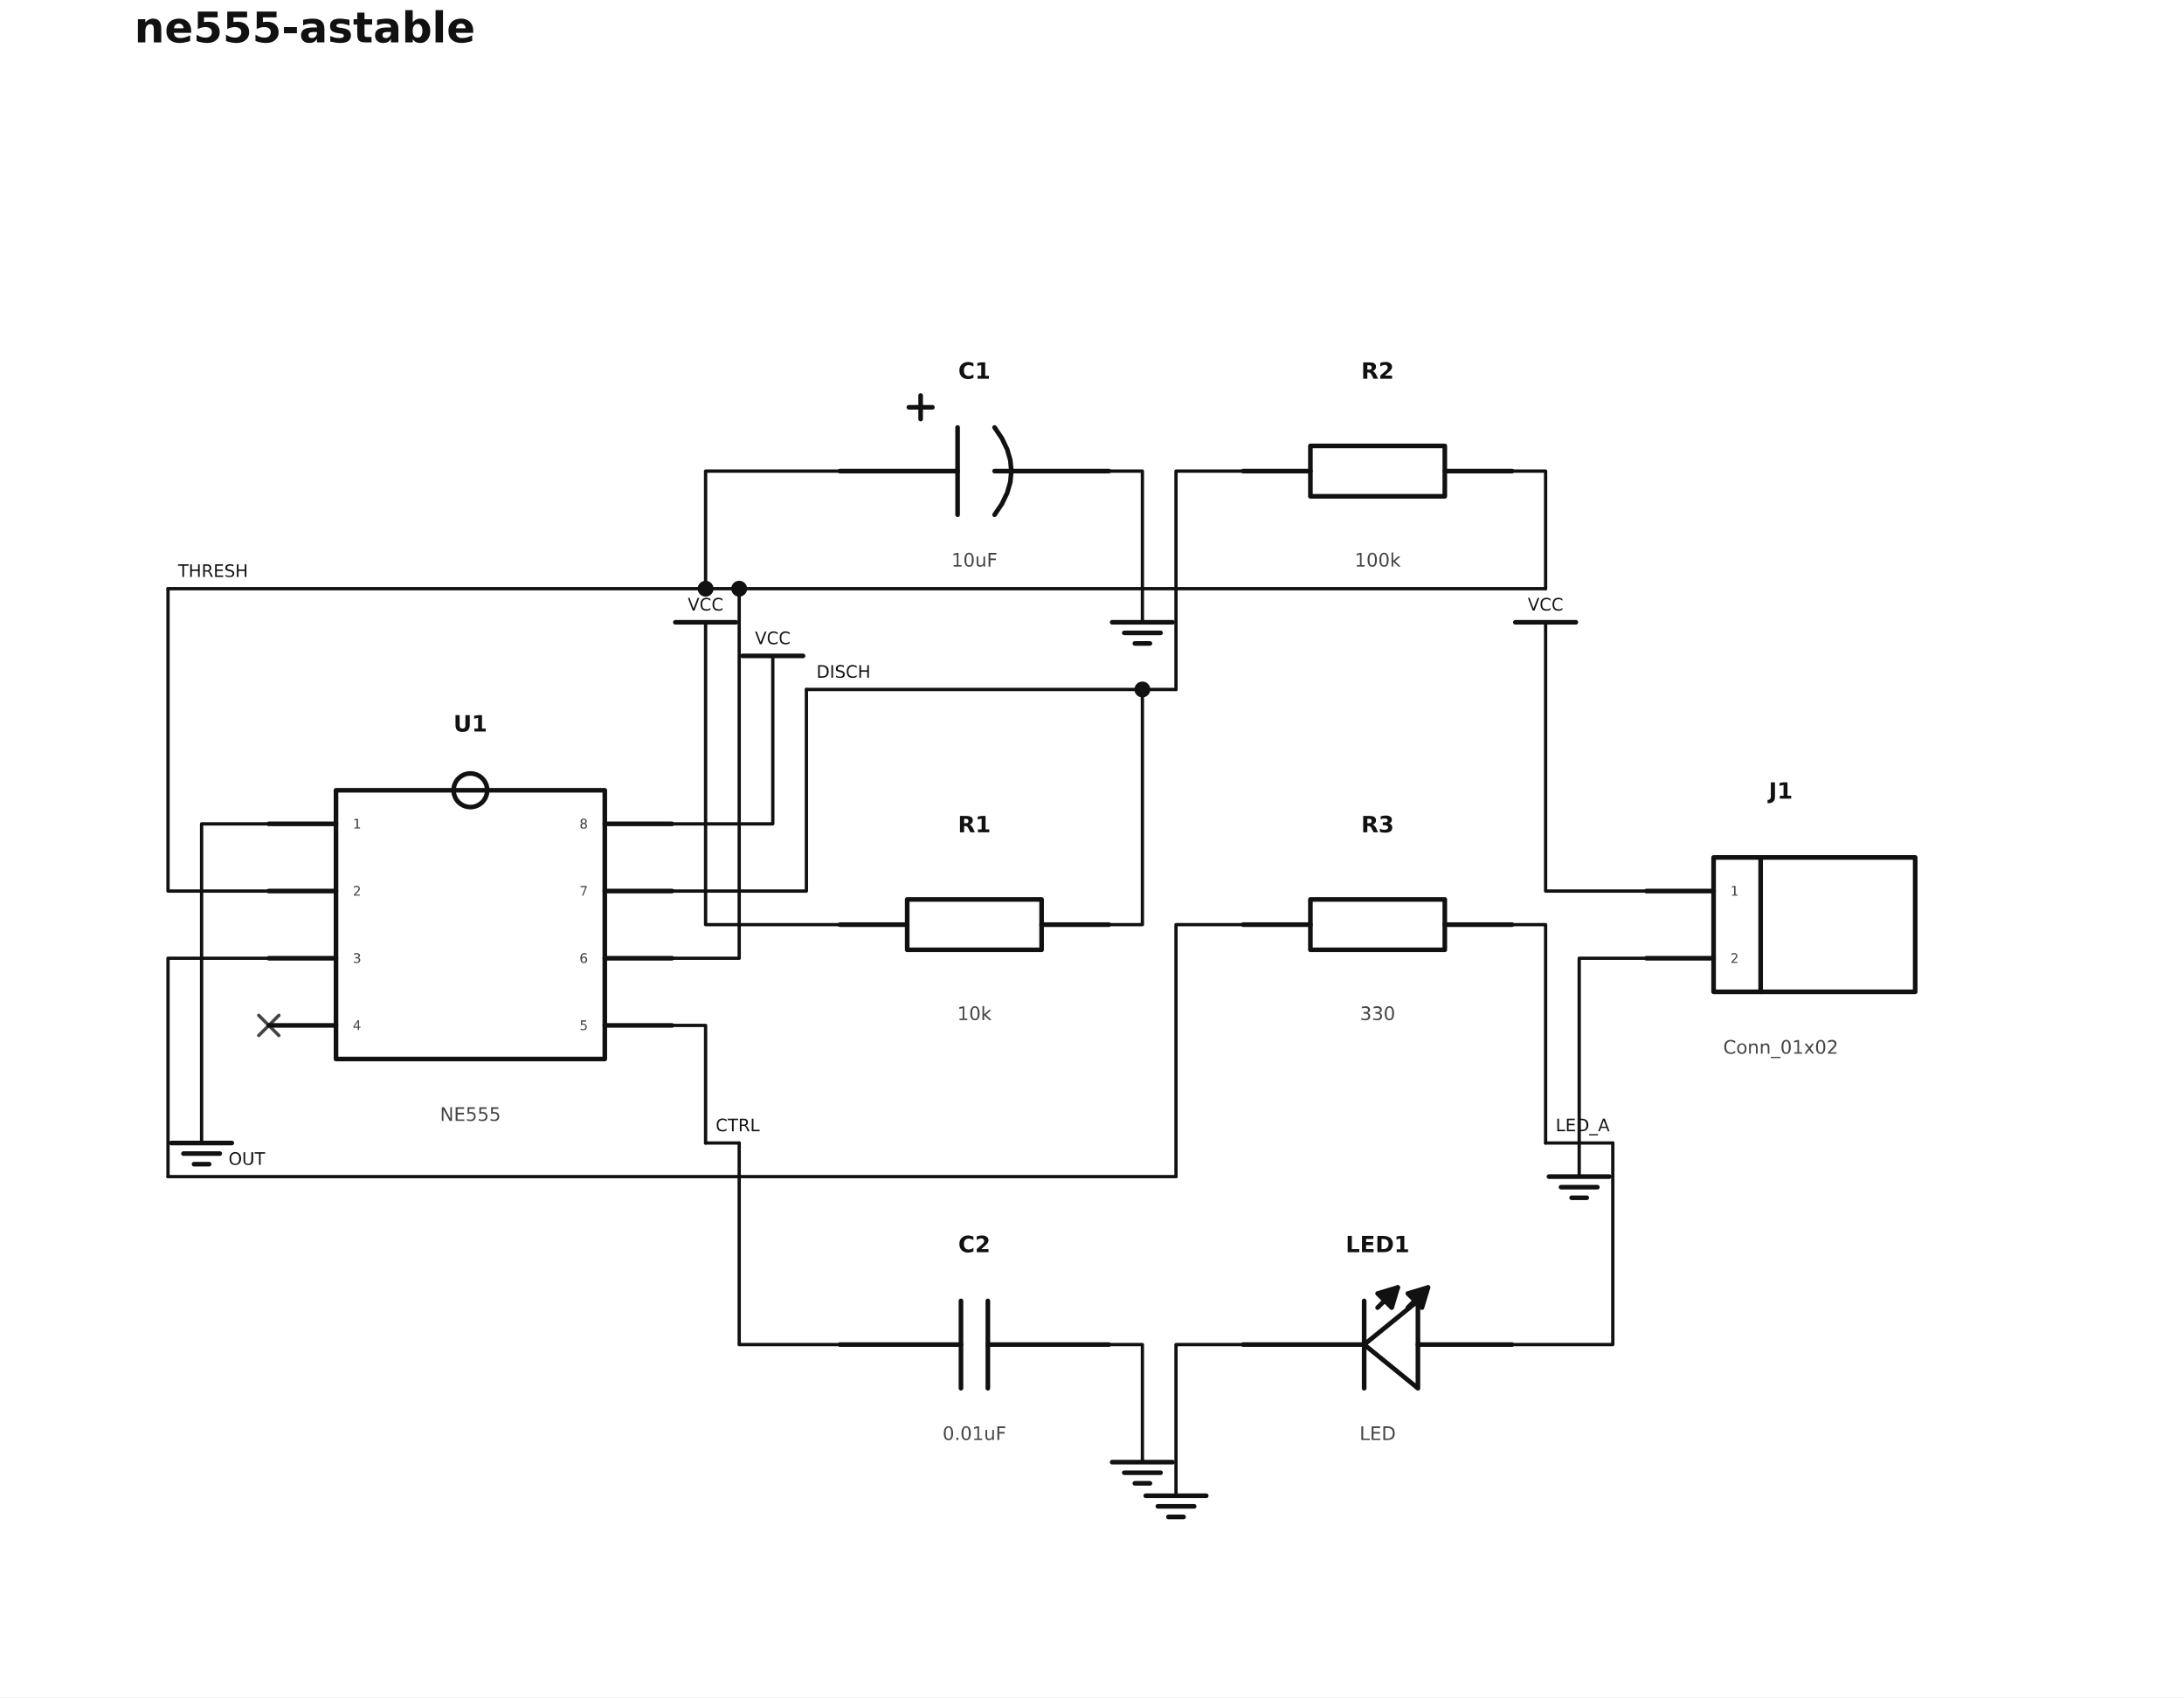
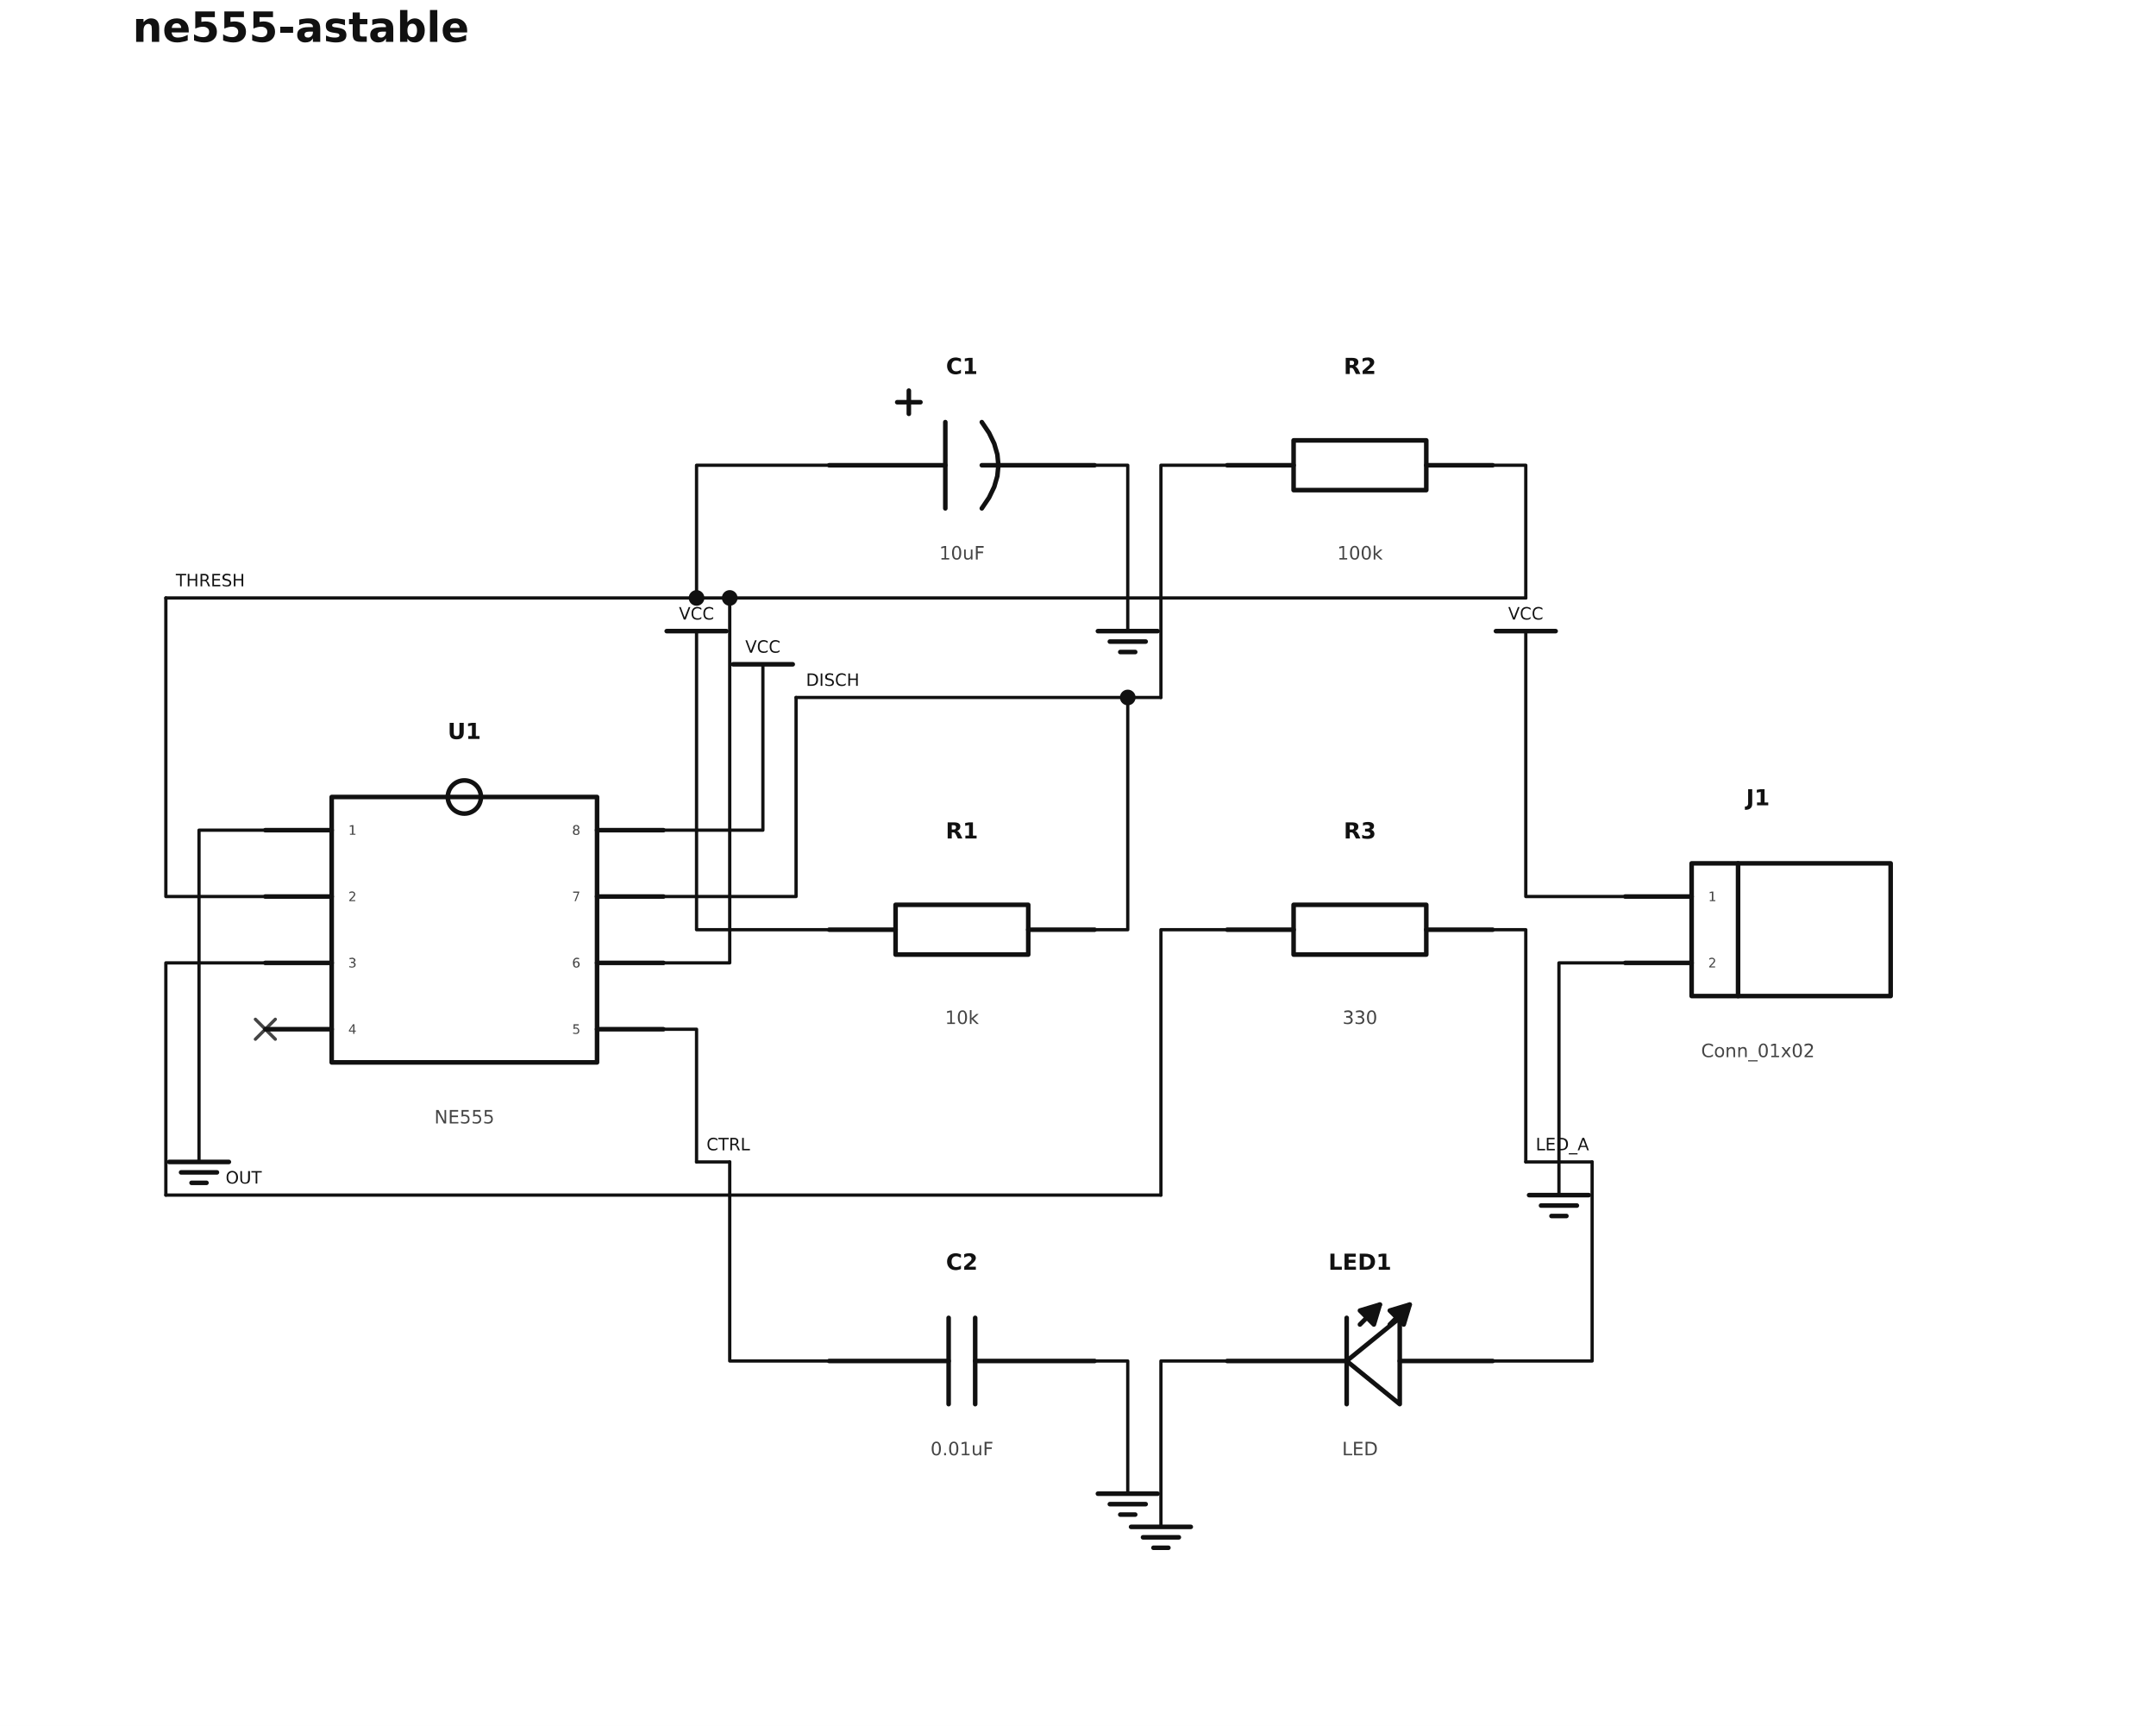
- <svg xmlns="http://www.w3.org/2000/svg" version="1.1" width="165.1mm" height="128.33mm" viewBox="0 -7.68 165.1 128.33">
-   <rect x="0" y="-7.68" width="165.1" height="128.33" fill="#ffffff" />
+ <svg xmlns="http://www.w3.org/2000/svg" version="1.1" width="165.1mm" height="132.141mm" viewBox="0 -7.68 165.1 132.141">
+   <rect x="0" y="-7.68" width="165.1" height="132.141" fill="#ffffff" />
  <text x="10.16" y="-4.48" font-size="3.2" fill="#111111" text-anchor="start" font-family="DejaVu Sans, Helvetica, Arial, sans-serif" font-weight="bold">ne555-astable</text>
  <g stroke-linecap="round" stroke-linejoin="round">
-     <polyline points="20.32,64.77 12.7,64.77 12.7,81.28" fill="none" stroke="#111111" stroke-width="0.25" />
-     <polyline points="93.98,62.23 88.9,62.23 88.9,81.28" fill="none" stroke="#111111" stroke-width="0.25" />
-     <polyline points="12.7,81.28 88.9,81.28" fill="none" stroke="#111111" stroke-width="0.25" />
-     <polyline points="114.3,62.23 116.84,62.23 116.84,78.74" fill="none" stroke="#111111" stroke-width="0.25" />
-     <polyline points="114.3,93.98 121.92,93.98 121.92,78.74" fill="none" stroke="#111111" stroke-width="0.25" />
-     <polyline points="116.84,78.74 121.92,78.74" fill="none" stroke="#111111" stroke-width="0.25" />
-     <polyline points="20.32,59.69 12.7,59.69 12.7,36.83" fill="none" stroke="#111111" stroke-width="0.25" />
-     <polyline points="50.8,64.77 55.88,64.77 55.88,36.83" fill="none" stroke="#111111" stroke-width="0.25" />
-     <polyline points="114.3,27.94 116.84,27.94 116.84,36.83" fill="none" stroke="#111111" stroke-width="0.25" />
-     <polyline points="63.5,27.94 53.34,27.94 53.34,36.83" fill="none" stroke="#111111" stroke-width="0.25" />
-     <polyline points="12.7,36.83 116.84,36.83" fill="none" stroke="#111111" stroke-width="0.25" />
-     <polyline points="50.8,59.69 60.96,59.69 60.96,44.45" fill="none" stroke="#111111" stroke-width="0.25" />
-     <polyline points="83.82,62.23 86.36,62.23 86.36,44.45" fill="none" stroke="#111111" stroke-width="0.25" />
-     <polyline points="93.98,27.94 88.9,27.94 88.9,44.45" fill="none" stroke="#111111" stroke-width="0.25" />
-     <polyline points="60.96,44.45 88.9,44.45" fill="none" stroke="#111111" stroke-width="0.25" />
-     <polyline points="50.8,69.85 53.34,69.85 53.34,78.74" fill="none" stroke="#111111" stroke-width="0.25" />
-     <polyline points="63.5,93.98 55.88,93.98 55.88,78.74" fill="none" stroke="#111111" stroke-width="0.25" />
-     <polyline points="53.34,78.74 55.88,78.74" fill="none" stroke="#111111" stroke-width="0.25" />
-     <polyline points="50.8,54.61 58.42,54.61 58.42,41.91" fill="none" stroke="#111111" stroke-width="0.25" />
-     <line x1="56.134" y1="41.91" x2="60.706" y2="41.91" stroke="#111111" stroke-width="0.35" />
-     <polyline points="63.5,62.23 53.34,62.23 53.34,39.37" fill="none" stroke="#111111" stroke-width="0.25" />
-     <line x1="51.054" y1="39.37" x2="55.626" y2="39.37" stroke="#111111" stroke-width="0.35" />
-     <polyline points="124.46,59.69 116.84,59.69 116.84,39.37" fill="none" stroke="#111111" stroke-width="0.25" />
-     <line x1="114.554" y1="39.37" x2="119.126" y2="39.37" stroke="#111111" stroke-width="0.35" />
-     <polyline points="20.32,54.61 15.24,54.61 15.24,78.74" fill="none" stroke="#111111" stroke-width="0.25" />
-     <line x1="12.954" y1="78.74" x2="17.526" y2="78.74" stroke="#111111" stroke-width="0.35" />
-     <line x1="13.868" y1="79.54" x2="16.612" y2="79.54" stroke="#111111" stroke-width="0.35" />
-     <line x1="14.668" y1="80.34" x2="15.811" y2="80.34" stroke="#111111" stroke-width="0.35" />
-     <polyline points="83.82,27.94 86.36,27.94 86.36,39.37" fill="none" stroke="#111111" stroke-width="0.25" />
-     <line x1="84.074" y1="39.37" x2="88.646" y2="39.37" stroke="#111111" stroke-width="0.35" />
-     <line x1="84.988" y1="40.17" x2="87.732" y2="40.17" stroke="#111111" stroke-width="0.35" />
-     <line x1="85.788" y1="40.97" x2="86.931" y2="40.97" stroke="#111111" stroke-width="0.35" />
-     <polyline points="83.82,93.98 86.36,93.98 86.36,102.87" fill="none" stroke="#111111" stroke-width="0.25" />
-     <line x1="84.074" y1="102.87" x2="88.646" y2="102.87" stroke="#111111" stroke-width="0.35" />
-     <line x1="84.988" y1="103.67" x2="87.732" y2="103.67" stroke="#111111" stroke-width="0.35" />
-     <line x1="85.788" y1="104.47" x2="86.931" y2="104.47" stroke="#111111" stroke-width="0.35" />
-     <polyline points="93.98,93.98 88.9,93.98 88.9,105.41" fill="none" stroke="#111111" stroke-width="0.25" />
-     <line x1="86.614" y1="105.41" x2="91.186" y2="105.41" stroke="#111111" stroke-width="0.35" />
-     <line x1="87.528" y1="106.21" x2="90.272" y2="106.21" stroke="#111111" stroke-width="0.35" />
-     <line x1="88.329" y1="107.01" x2="89.472" y2="107.01" stroke="#111111" stroke-width="0.35" />
-     <polyline points="124.46,64.77 119.38,64.77 119.38,81.28" fill="none" stroke="#111111" stroke-width="0.25" />
-     <line x1="117.094" y1="81.28" x2="121.666" y2="81.28" stroke="#111111" stroke-width="0.35" />
-     <line x1="118.008" y1="82.08" x2="120.752" y2="82.08" stroke="#111111" stroke-width="0.35" />
-     <line x1="118.808" y1="82.88" x2="119.951" y2="82.88" stroke="#111111" stroke-width="0.35" />
-     <circle cx="55.88" cy="36.83" r="0.6" fill="#111111" />
-     <circle cx="53.34" cy="36.83" r="0.6" fill="#111111" />
-     <circle cx="86.36" cy="44.45" r="0.6" fill="#111111" />
-     <line x1="19.558" y1="69.088" x2="21.082" y2="70.612" stroke="#444444" stroke-width="0.25" />
-     <line x1="19.558" y1="70.612" x2="21.082" y2="69.088" stroke="#444444" stroke-width="0.25" />
+     <polyline points="20.32,66.04 12.7,66.04 12.7,83.82" fill="none" stroke="#111111" stroke-width="0.25" />
+     <polyline points="93.98,63.5 88.9,63.5 88.9,83.82" fill="none" stroke="#111111" stroke-width="0.25" />
+     <polyline points="12.7,83.82 88.9,83.82" fill="none" stroke="#111111" stroke-width="0.25" />
+     <polyline points="114.3,63.5 116.84,63.5 116.84,81.28" fill="none" stroke="#111111" stroke-width="0.25" />
+     <polyline points="114.3,96.52 121.92,96.52 121.92,81.28" fill="none" stroke="#111111" stroke-width="0.25" />
+     <polyline points="116.84,81.28 121.92,81.28" fill="none" stroke="#111111" stroke-width="0.25" />
+     <polyline points="20.32,60.96 12.7,60.96 12.7,38.1" fill="none" stroke="#111111" stroke-width="0.25" />
+     <polyline points="50.8,66.04 55.88,66.04 55.88,38.1" fill="none" stroke="#111111" stroke-width="0.25" />
+     <polyline points="114.3,27.94 116.84,27.94 116.84,38.1" fill="none" stroke="#111111" stroke-width="0.25" />
+     <polyline points="63.5,27.94 53.34,27.94 53.34,38.1" fill="none" stroke="#111111" stroke-width="0.25" />
+     <polyline points="12.7,38.1 116.84,38.1" fill="none" stroke="#111111" stroke-width="0.25" />
+     <polyline points="50.8,60.96 60.96,60.96 60.96,45.72" fill="none" stroke="#111111" stroke-width="0.25" />
+     <polyline points="83.82,63.5 86.36,63.5 86.36,45.72" fill="none" stroke="#111111" stroke-width="0.25" />
+     <polyline points="93.98,27.94 88.9,27.94 88.9,45.72" fill="none" stroke="#111111" stroke-width="0.25" />
+     <polyline points="60.96,45.72 88.9,45.72" fill="none" stroke="#111111" stroke-width="0.25" />
+     <polyline points="50.8,71.12 53.34,71.12 53.34,81.28" fill="none" stroke="#111111" stroke-width="0.25" />
+     <polyline points="63.5,96.52 55.88,96.52 55.88,81.28" fill="none" stroke="#111111" stroke-width="0.25" />
+     <polyline points="53.34,81.28 55.88,81.28" fill="none" stroke="#111111" stroke-width="0.25" />
+     <polyline points="50.8,55.88 58.42,55.88 58.42,43.18" fill="none" stroke="#111111" stroke-width="0.25" />
+     <line x1="56.134" y1="43.18" x2="60.706" y2="43.18" stroke="#111111" stroke-width="0.35" />
+     <polyline points="63.5,63.5 53.34,63.5 53.34,40.64" fill="none" stroke="#111111" stroke-width="0.25" />
+     <line x1="51.054" y1="40.64" x2="55.626" y2="40.64" stroke="#111111" stroke-width="0.35" />
+     <polyline points="124.46,60.96 116.84,60.96 116.84,40.64" fill="none" stroke="#111111" stroke-width="0.25" />
+     <line x1="114.554" y1="40.64" x2="119.126" y2="40.64" stroke="#111111" stroke-width="0.35" />
+     <polyline points="20.32,55.88 15.24,55.88 15.24,81.28" fill="none" stroke="#111111" stroke-width="0.25" />
+     <line x1="12.954" y1="81.28" x2="17.526" y2="81.28" stroke="#111111" stroke-width="0.35" />
+     <line x1="13.868" y1="82.08" x2="16.612" y2="82.08" stroke="#111111" stroke-width="0.35" />
+     <line x1="14.668" y1="82.88" x2="15.811" y2="82.88" stroke="#111111" stroke-width="0.35" />
+     <polyline points="83.82,27.94 86.36,27.94 86.36,40.64" fill="none" stroke="#111111" stroke-width="0.25" />
+     <line x1="84.074" y1="40.64" x2="88.646" y2="40.64" stroke="#111111" stroke-width="0.35" />
+     <line x1="84.988" y1="41.44" x2="87.732" y2="41.44" stroke="#111111" stroke-width="0.35" />
+     <line x1="85.788" y1="42.24" x2="86.931" y2="42.24" stroke="#111111" stroke-width="0.35" />
+     <polyline points="83.82,96.52 86.36,96.52 86.36,106.68" fill="none" stroke="#111111" stroke-width="0.25" />
+     <line x1="84.074" y1="106.68" x2="88.646" y2="106.68" stroke="#111111" stroke-width="0.35" />
+     <line x1="84.988" y1="107.48" x2="87.732" y2="107.48" stroke="#111111" stroke-width="0.35" />
+     <line x1="85.788" y1="108.28" x2="86.931" y2="108.28" stroke="#111111" stroke-width="0.35" />
+     <polyline points="93.98,96.52 88.9,96.52 88.9,109.22" fill="none" stroke="#111111" stroke-width="0.25" />
+     <line x1="86.614" y1="109.22" x2="91.186" y2="109.22" stroke="#111111" stroke-width="0.35" />
+     <line x1="87.528" y1="110.02" x2="90.272" y2="110.02" stroke="#111111" stroke-width="0.35" />
+     <line x1="88.329" y1="110.82" x2="89.472" y2="110.82" stroke="#111111" stroke-width="0.35" />
+     <polyline points="124.46,66.04 119.38,66.04 119.38,83.82" fill="none" stroke="#111111" stroke-width="0.25" />
+     <line x1="117.094" y1="83.82" x2="121.666" y2="83.82" stroke="#111111" stroke-width="0.35" />
+     <line x1="118.008" y1="84.62" x2="120.752" y2="84.62" stroke="#111111" stroke-width="0.35" />
+     <line x1="118.808" y1="85.42" x2="119.951" y2="85.42" stroke="#111111" stroke-width="0.35" />
+     <circle cx="55.88" cy="38.1" r="0.6" fill="#111111" />
+     <circle cx="53.34" cy="38.1" r="0.6" fill="#111111" />
+     <circle cx="86.36" cy="45.72" r="0.6" fill="#111111" />
+     <line x1="19.558" y1="70.358" x2="21.082" y2="71.882" stroke="#444444" stroke-width="0.25" />
+     <line x1="19.558" y1="71.882" x2="21.082" y2="70.358" stroke="#444444" stroke-width="0.25" />
    <g transform="translate(63.5,22.86)">
      <polyline points="0,5.08 8.89,5.08" fill="none" stroke="#111111" stroke-width="0.35" />
      <polyline points="11.684,5.08 20.32,5.08" fill="none" stroke="#111111" stroke-width="0.35" />
      <polyline points="8.89,1.778 8.89,8.382" fill="none" stroke="#111111" stroke-width="0.35" />
      <polyline points="11.684,1.778 12.24,2.603 12.636,3.429 12.875,4.255 12.954,5.08 12.875,5.905 12.636,6.731 12.24,7.556 11.684,8.382" fill="none" stroke="#111111" stroke-width="0.35" />
      <polyline points="5.207,0.254 6.985,0.254" fill="none" stroke="#111111" stroke-width="0.35" />
      <polyline points="6.096,-0.635 6.096,1.143" fill="none" stroke="#111111" stroke-width="0.35" />
    </g>
-     <g transform="translate(63.5,88.9)">
+     <g transform="translate(63.5,91.44)">
      <polyline points="0,5.08 9.144,5.08" fill="none" stroke="#111111" stroke-width="0.35" />
      <polyline points="11.176,5.08 20.32,5.08" fill="none" stroke="#111111" stroke-width="0.35" />
      <polyline points="9.144,1.778 9.144,8.382" fill="none" stroke="#111111" stroke-width="0.35" />
      <polyline points="11.176,1.778 11.176,8.382" fill="none" stroke="#111111" stroke-width="0.35" />
    </g>
-     <g transform="translate(124.46,54.61)">
+     <g transform="translate(124.46,55.88)">
      <polygon points="5.08,2.54 20.32,2.54 20.32,12.7 5.08,12.7" fill="none" stroke="#111111" stroke-width="0.35" />
      <polyline points="0,5.08 5.08,5.08" fill="none" stroke="#111111" stroke-width="0.35" />
      <polyline points="0,10.16 5.08,10.16" fill="none" stroke="#111111" stroke-width="0.35" />
      <polyline points="8.636,2.54 8.636,12.7" fill="none" stroke="#111111" stroke-width="0.35" />
    </g>
-     <g transform="translate(93.98,88.9)">
+     <g transform="translate(93.98,91.44)">
      <polyline points="0,5.08 9.144,5.08" fill="none" stroke="#111111" stroke-width="0.35" />
      <polyline points="13.208,5.08 20.32,5.08" fill="none" stroke="#111111" stroke-width="0.35" />
      <polyline points="9.144,1.778 9.144,8.382" fill="none" stroke="#111111" stroke-width="0.35" />
      <polygon points="13.208,1.778 13.208,8.382 9.144,5.08" fill="none" stroke="#111111" stroke-width="0.35" />
      <polyline points="10.16,2.286 11.684,0.762" fill="none" stroke="#111111" stroke-width="0.35" />
      <polygon points="11.684,0.762 10.16,1.219 11.227,2.286" fill="#111111" stroke="#111111" stroke-width="0.35" />
      <polyline points="12.446,2.286 13.97,0.762" fill="none" stroke="#111111" stroke-width="0.35" />
      <polygon points="13.97,0.762 12.446,1.219 13.513,2.286" fill="#111111" stroke="#111111" stroke-width="0.35" />
    </g>
-     <g transform="translate(63.5,57.15)">
+     <g transform="translate(63.5,58.42)">
      <polyline points="0,5.08 5.08,5.08" fill="none" stroke="#111111" stroke-width="0.35" />
      <polyline points="15.24,5.08 20.32,5.08" fill="none" stroke="#111111" stroke-width="0.35" />
      <polygon points="5.08,3.175 15.24,3.175 15.24,6.985 5.08,6.985" fill="none" stroke="#111111" stroke-width="0.35" />
    </g>
    <g transform="translate(93.98,22.86)">
      <polyline points="0,5.08 5.08,5.08" fill="none" stroke="#111111" stroke-width="0.35" />
      <polyline points="15.24,5.08 20.32,5.08" fill="none" stroke="#111111" stroke-width="0.35" />
      <polygon points="5.08,3.175 15.24,3.175 15.24,6.985 5.08,6.985" fill="none" stroke="#111111" stroke-width="0.35" />
    </g>
-     <g transform="translate(93.98,57.15)">
+     <g transform="translate(93.98,58.42)">
      <polyline points="0,5.08 5.08,5.08" fill="none" stroke="#111111" stroke-width="0.35" />
      <polyline points="15.24,5.08 20.32,5.08" fill="none" stroke="#111111" stroke-width="0.35" />
      <polygon points="5.08,3.175 15.24,3.175 15.24,6.985 5.08,6.985" fill="none" stroke="#111111" stroke-width="0.35" />
    </g>
-     <g transform="translate(20.32,49.53)">
+     <g transform="translate(20.32,50.8)">
      <polygon points="5.08,2.54 25.4,2.54 25.4,22.86 5.08,22.86" fill="none" stroke="#111111" stroke-width="0.35" />
      <polyline points="0,5.08 5.08,5.08" fill="none" stroke="#111111" stroke-width="0.35" />
      <polyline points="0,10.16 5.08,10.16" fill="none" stroke="#111111" stroke-width="0.35" />
      <polyline points="0,15.24 5.08,15.24" fill="none" stroke="#111111" stroke-width="0.35" />
      <polyline points="0,20.32 5.08,20.32" fill="none" stroke="#111111" stroke-width="0.35" />
      <polyline points="25.4,5.08 30.48,5.08" fill="none" stroke="#111111" stroke-width="0.35" />
      <polyline points="25.4,10.16 30.48,10.16" fill="none" stroke="#111111" stroke-width="0.35" />
      <polyline points="25.4,15.24 30.48,15.24" fill="none" stroke="#111111" stroke-width="0.35" />
      <polyline points="25.4,20.32 30.48,20.32" fill="none" stroke="#111111" stroke-width="0.35" />
      <circle cx="15.24" cy="2.54" r="1.27" fill="none" stroke="#111111" stroke-width="0.35" />
    </g>
  </g>
  <text x="73.66" y="20.955" font-size="1.7" fill="#111111" text-anchor="middle" font-family="DejaVu Sans, Helvetica, Arial, sans-serif" font-weight="bold">C1</text>
  <text x="73.66" y="35.156" font-size="1.4" fill="#444444" text-anchor="middle" font-family="DejaVu Sans, Helvetica, Arial, sans-serif">10uF</text>
-   <text x="73.66" y="86.995" font-size="1.7" fill="#111111" text-anchor="middle" font-family="DejaVu Sans, Helvetica, Arial, sans-serif" font-weight="bold">C2</text>
-   <text x="73.66" y="101.196" font-size="1.4" fill="#444444" text-anchor="middle" font-family="DejaVu Sans, Helvetica, Arial, sans-serif">0.01uF</text>
-   <text x="134.62" y="52.705" font-size="1.7" fill="#111111" text-anchor="middle" font-family="DejaVu Sans, Helvetica, Arial, sans-serif" font-weight="bold">J1</text>
-   <text x="134.62" y="71.986" font-size="1.4" fill="#444444" text-anchor="middle" font-family="DejaVu Sans, Helvetica, Arial, sans-serif">Conn_01x02</text>
-   <text x="130.81" y="60.04" font-size="1" fill="#444444" text-anchor="start" font-family="DejaVu Sans, Helvetica, Arial, sans-serif">1</text>
-   <text x="130.81" y="65.12" font-size="1" fill="#444444" text-anchor="start" font-family="DejaVu Sans, Helvetica, Arial, sans-serif">2</text>
-   <text x="104.14" y="86.995" font-size="1.7" fill="#111111" text-anchor="middle" font-family="DejaVu Sans, Helvetica, Arial, sans-serif" font-weight="bold">LED1</text>
-   <text x="104.14" y="101.196" font-size="1.4" fill="#444444" text-anchor="middle" font-family="DejaVu Sans, Helvetica, Arial, sans-serif">LED</text>
-   <text x="73.66" y="55.245" font-size="1.7" fill="#111111" text-anchor="middle" font-family="DejaVu Sans, Helvetica, Arial, sans-serif" font-weight="bold">R1</text>
-   <text x="73.66" y="69.446" font-size="1.4" fill="#444444" text-anchor="middle" font-family="DejaVu Sans, Helvetica, Arial, sans-serif">10k</text>
+   <text x="73.66" y="89.535" font-size="1.7" fill="#111111" text-anchor="middle" font-family="DejaVu Sans, Helvetica, Arial, sans-serif" font-weight="bold">C2</text>
+   <text x="73.66" y="103.736" font-size="1.4" fill="#444444" text-anchor="middle" font-family="DejaVu Sans, Helvetica, Arial, sans-serif">0.01uF</text>
+   <text x="134.62" y="53.975" font-size="1.7" fill="#111111" text-anchor="middle" font-family="DejaVu Sans, Helvetica, Arial, sans-serif" font-weight="bold">J1</text>
+   <text x="134.62" y="73.256" font-size="1.4" fill="#444444" text-anchor="middle" font-family="DejaVu Sans, Helvetica, Arial, sans-serif">Conn_01x02</text>
+   <text x="130.81" y="61.31" font-size="1" fill="#444444" text-anchor="start" font-family="DejaVu Sans, Helvetica, Arial, sans-serif">1</text>
+   <text x="130.81" y="66.39" font-size="1" fill="#444444" text-anchor="start" font-family="DejaVu Sans, Helvetica, Arial, sans-serif">2</text>
+   <text x="104.14" y="89.535" font-size="1.7" fill="#111111" text-anchor="middle" font-family="DejaVu Sans, Helvetica, Arial, sans-serif" font-weight="bold">LED1</text>
+   <text x="104.14" y="103.736" font-size="1.4" fill="#444444" text-anchor="middle" font-family="DejaVu Sans, Helvetica, Arial, sans-serif">LED</text>
+   <text x="73.66" y="56.515" font-size="1.7" fill="#111111" text-anchor="middle" font-family="DejaVu Sans, Helvetica, Arial, sans-serif" font-weight="bold">R1</text>
+   <text x="73.66" y="70.716" font-size="1.4" fill="#444444" text-anchor="middle" font-family="DejaVu Sans, Helvetica, Arial, sans-serif">10k</text>
  <text x="104.14" y="20.955" font-size="1.7" fill="#111111" text-anchor="middle" font-family="DejaVu Sans, Helvetica, Arial, sans-serif" font-weight="bold">R2</text>
  <text x="104.14" y="35.156" font-size="1.4" fill="#444444" text-anchor="middle" font-family="DejaVu Sans, Helvetica, Arial, sans-serif">100k</text>
-   <text x="104.14" y="55.245" font-size="1.7" fill="#111111" text-anchor="middle" font-family="DejaVu Sans, Helvetica, Arial, sans-serif" font-weight="bold">R3</text>
-   <text x="104.14" y="69.446" font-size="1.4" fill="#444444" text-anchor="middle" font-family="DejaVu Sans, Helvetica, Arial, sans-serif">330</text>
-   <text x="35.56" y="47.625" font-size="1.7" fill="#111111" text-anchor="middle" font-family="DejaVu Sans, Helvetica, Arial, sans-serif" font-weight="bold">U1</text>
-   <text x="35.56" y="77.066" font-size="1.4" fill="#444444" text-anchor="middle" font-family="DejaVu Sans, Helvetica, Arial, sans-serif">NE555</text>
-   <text x="26.67" y="54.96" font-size="1" fill="#444444" text-anchor="start" font-family="DejaVu Sans, Helvetica, Arial, sans-serif">1</text>
-   <text x="26.67" y="60.04" font-size="1" fill="#444444" text-anchor="start" font-family="DejaVu Sans, Helvetica, Arial, sans-serif">2</text>
-   <text x="26.67" y="65.12" font-size="1" fill="#444444" text-anchor="start" font-family="DejaVu Sans, Helvetica, Arial, sans-serif">3</text>
-   <text x="26.67" y="70.2" font-size="1" fill="#444444" text-anchor="start" font-family="DejaVu Sans, Helvetica, Arial, sans-serif">4</text>
-   <text x="44.45" y="54.96" font-size="1" fill="#444444" text-anchor="end" font-family="DejaVu Sans, Helvetica, Arial, sans-serif">8</text>
-   <text x="44.45" y="60.04" font-size="1" fill="#444444" text-anchor="end" font-family="DejaVu Sans, Helvetica, Arial, sans-serif">7</text>
-   <text x="44.45" y="65.12" font-size="1" fill="#444444" text-anchor="end" font-family="DejaVu Sans, Helvetica, Arial, sans-serif">6</text>
-   <text x="44.45" y="70.2" font-size="1" fill="#444444" text-anchor="end" font-family="DejaVu Sans, Helvetica, Arial, sans-serif">5</text>
-   <text x="58.42" y="41.021" font-size="1.3" fill="#111111" text-anchor="middle" font-family="DejaVu Sans, Helvetica, Arial, sans-serif">VCC</text>
-   <text x="53.34" y="38.481" font-size="1.3" fill="#111111" text-anchor="middle" font-family="DejaVu Sans, Helvetica, Arial, sans-serif">VCC</text>
-   <text x="116.84" y="38.481" font-size="1.3" fill="#111111" text-anchor="middle" font-family="DejaVu Sans, Helvetica, Arial, sans-serif">VCC</text>
-   <text x="17.272" y="80.391" font-size="1.3" fill="#111111" text-anchor="start" font-family="DejaVu Sans, Helvetica, Arial, sans-serif">OUT</text>
-   <text x="117.602" y="77.851" font-size="1.3" fill="#111111" text-anchor="start" font-family="DejaVu Sans, Helvetica, Arial, sans-serif">LED_A</text>
-   <text x="13.462" y="35.941" font-size="1.3" fill="#111111" text-anchor="start" font-family="DejaVu Sans, Helvetica, Arial, sans-serif">THRESH</text>
-   <text x="61.722" y="43.561" font-size="1.3" fill="#111111" text-anchor="start" font-family="DejaVu Sans, Helvetica, Arial, sans-serif">DISCH</text>
-   <text x="54.102" y="77.851" font-size="1.3" fill="#111111" text-anchor="start" font-family="DejaVu Sans, Helvetica, Arial, sans-serif">CTRL</text>
+   <text x="104.14" y="56.515" font-size="1.7" fill="#111111" text-anchor="middle" font-family="DejaVu Sans, Helvetica, Arial, sans-serif" font-weight="bold">R3</text>
+   <text x="104.14" y="70.716" font-size="1.4" fill="#444444" text-anchor="middle" font-family="DejaVu Sans, Helvetica, Arial, sans-serif">330</text>
+   <text x="35.56" y="48.895" font-size="1.7" fill="#111111" text-anchor="middle" font-family="DejaVu Sans, Helvetica, Arial, sans-serif" font-weight="bold">U1</text>
+   <text x="35.56" y="78.336" font-size="1.4" fill="#444444" text-anchor="middle" font-family="DejaVu Sans, Helvetica, Arial, sans-serif">NE555</text>
+   <text x="26.67" y="56.23" font-size="1" fill="#444444" text-anchor="start" font-family="DejaVu Sans, Helvetica, Arial, sans-serif">1</text>
+   <text x="26.67" y="61.31" font-size="1" fill="#444444" text-anchor="start" font-family="DejaVu Sans, Helvetica, Arial, sans-serif">2</text>
+   <text x="26.67" y="66.39" font-size="1" fill="#444444" text-anchor="start" font-family="DejaVu Sans, Helvetica, Arial, sans-serif">3</text>
+   <text x="26.67" y="71.47" font-size="1" fill="#444444" text-anchor="start" font-family="DejaVu Sans, Helvetica, Arial, sans-serif">4</text>
+   <text x="44.45" y="56.23" font-size="1" fill="#444444" text-anchor="end" font-family="DejaVu Sans, Helvetica, Arial, sans-serif">8</text>
+   <text x="44.45" y="61.31" font-size="1" fill="#444444" text-anchor="end" font-family="DejaVu Sans, Helvetica, Arial, sans-serif">7</text>
+   <text x="44.45" y="66.39" font-size="1" fill="#444444" text-anchor="end" font-family="DejaVu Sans, Helvetica, Arial, sans-serif">6</text>
+   <text x="44.45" y="71.47" font-size="1" fill="#444444" text-anchor="end" font-family="DejaVu Sans, Helvetica, Arial, sans-serif">5</text>
+   <text x="58.42" y="42.291" font-size="1.3" fill="#111111" text-anchor="middle" font-family="DejaVu Sans, Helvetica, Arial, sans-serif">VCC</text>
+   <text x="53.34" y="39.751" font-size="1.3" fill="#111111" text-anchor="middle" font-family="DejaVu Sans, Helvetica, Arial, sans-serif">VCC</text>
+   <text x="116.84" y="39.751" font-size="1.3" fill="#111111" text-anchor="middle" font-family="DejaVu Sans, Helvetica, Arial, sans-serif">VCC</text>
+   <text x="17.272" y="82.931" font-size="1.3" fill="#111111" text-anchor="start" font-family="DejaVu Sans, Helvetica, Arial, sans-serif">OUT</text>
+   <text x="117.602" y="80.391" font-size="1.3" fill="#111111" text-anchor="start" font-family="DejaVu Sans, Helvetica, Arial, sans-serif">LED_A</text>
+   <text x="13.462" y="37.211" font-size="1.3" fill="#111111" text-anchor="start" font-family="DejaVu Sans, Helvetica, Arial, sans-serif">THRESH</text>
+   <text x="61.722" y="44.831" font-size="1.3" fill="#111111" text-anchor="start" font-family="DejaVu Sans, Helvetica, Arial, sans-serif">DISCH</text>
+   <text x="54.102" y="80.391" font-size="1.3" fill="#111111" text-anchor="start" font-family="DejaVu Sans, Helvetica, Arial, sans-serif">CTRL</text>
</svg>
